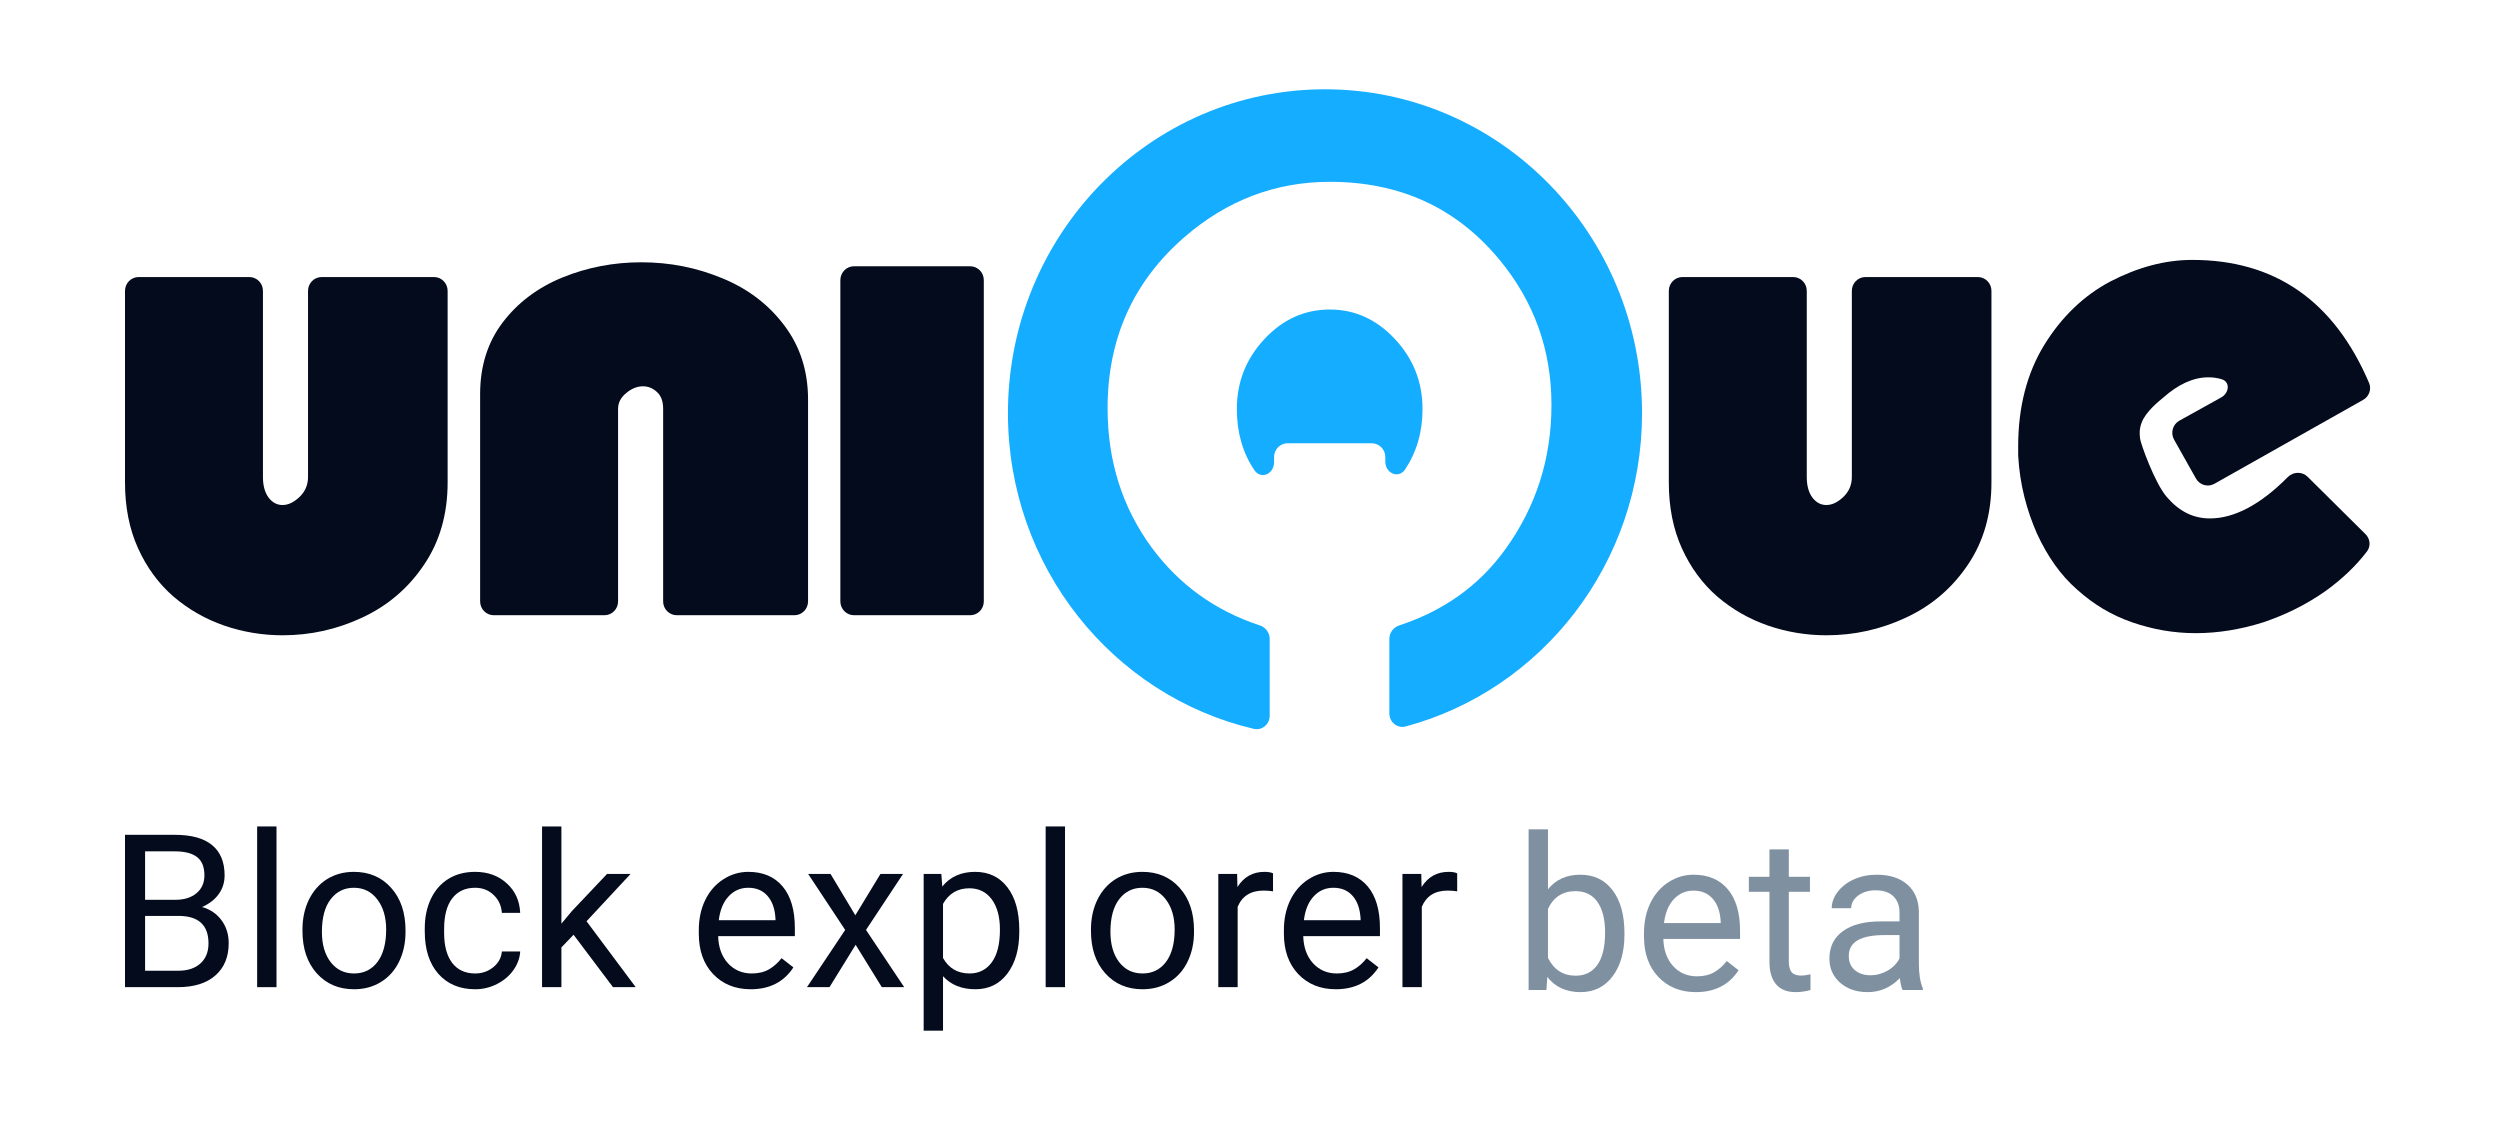
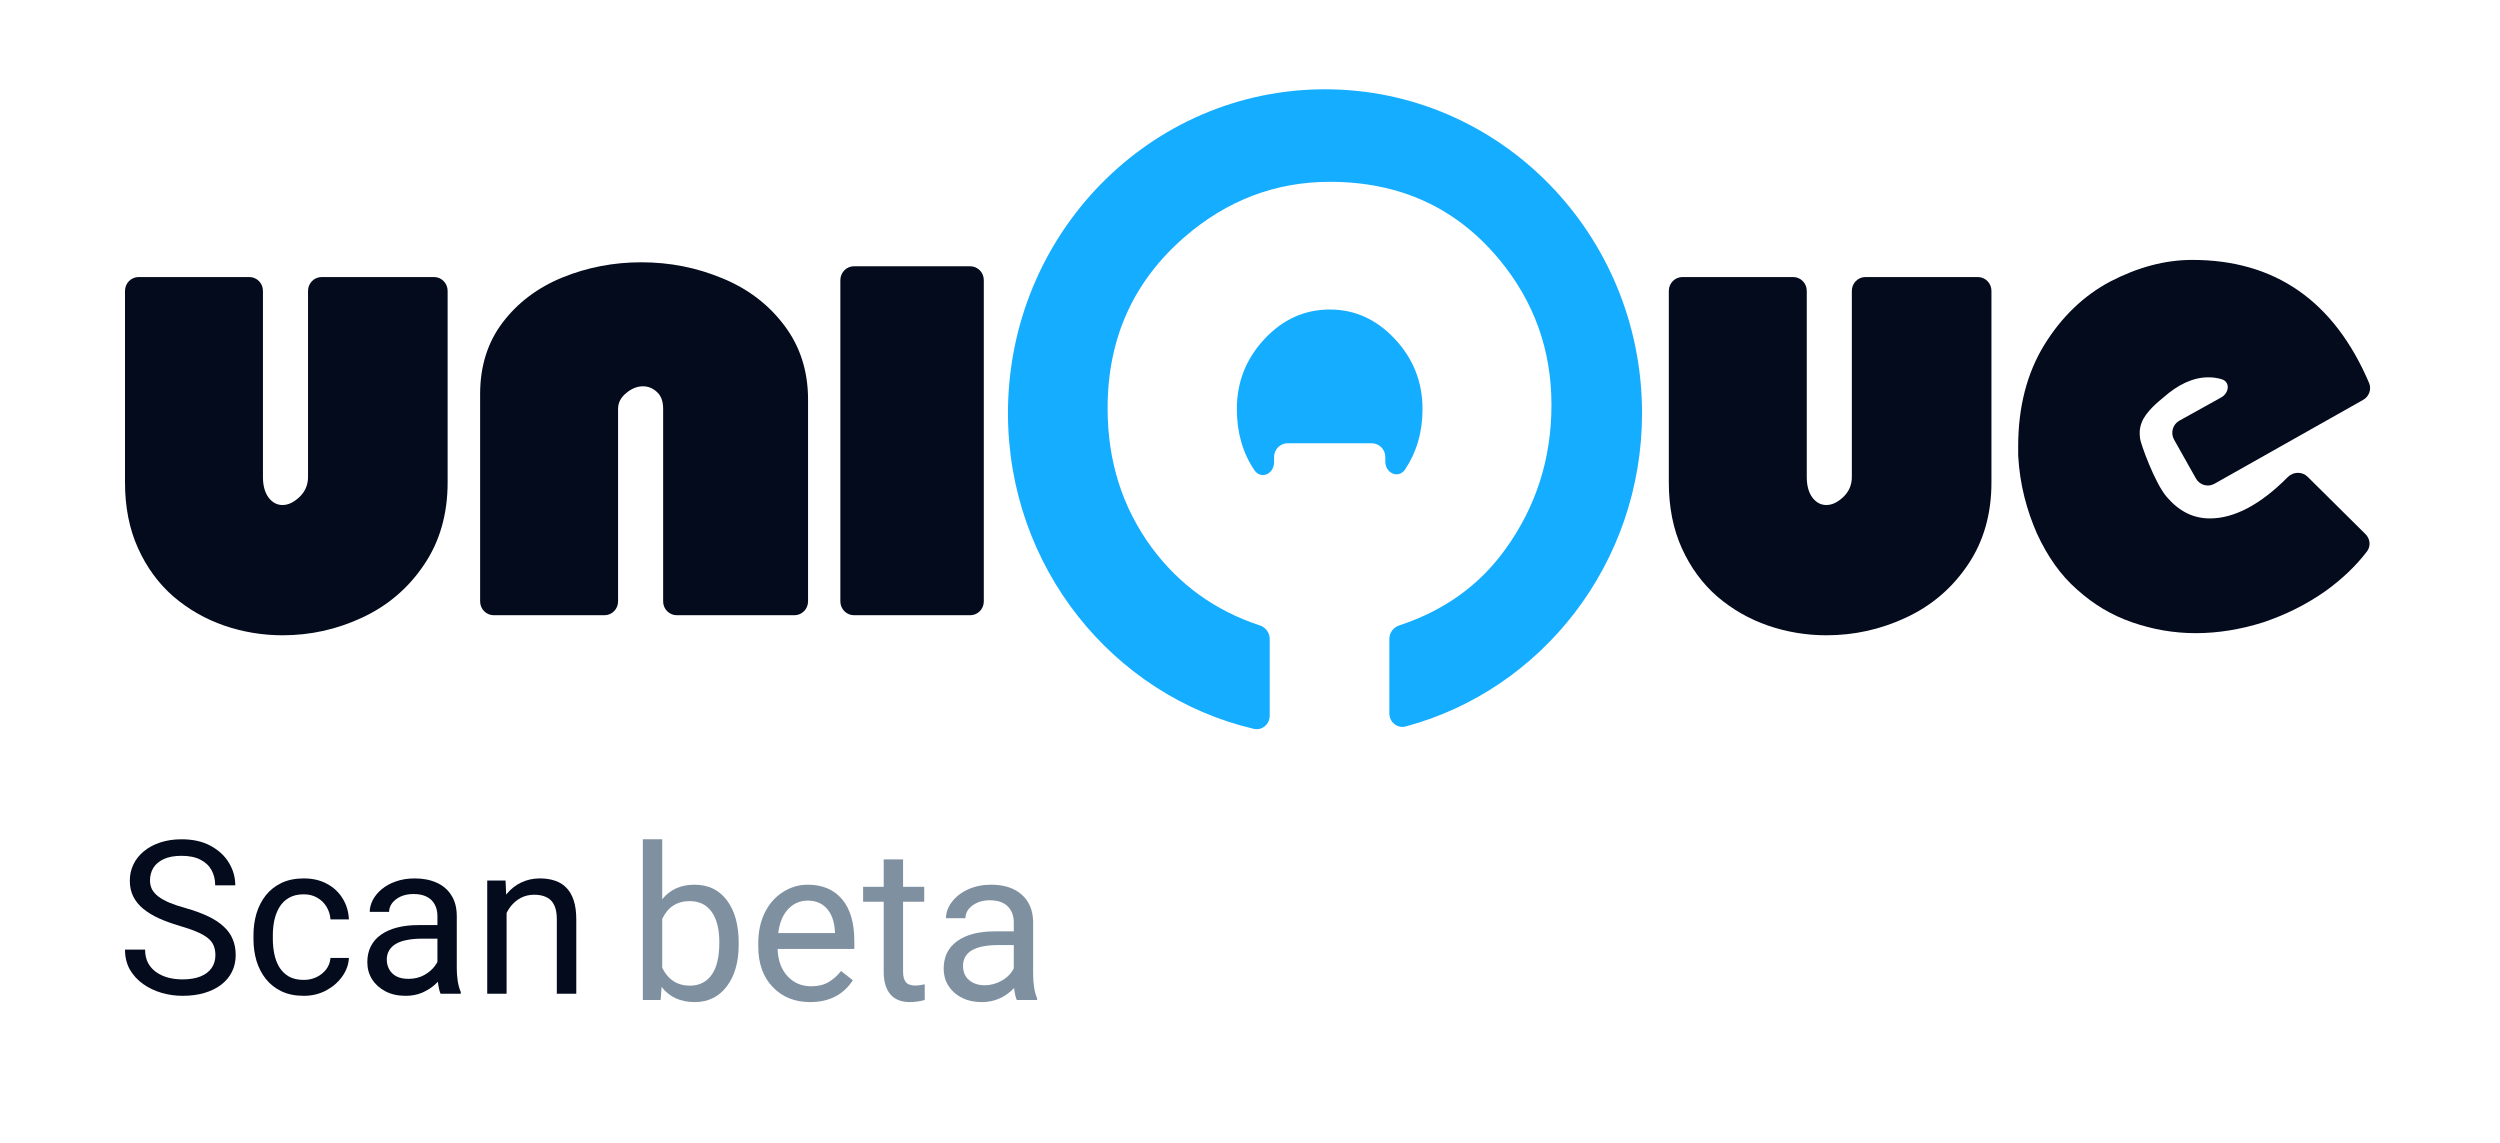
<svg xmlns="http://www.w3.org/2000/svg" width="140" height="64" viewBox="0 0 140 64" fill="none">
-   <path d="M7 55.281V46.75H9.789C10.715 46.75 11.41 46.941 11.875 47.324C12.344 47.707 12.578 48.273 12.578 49.023C12.578 49.422 12.465 49.775 12.238 50.084C12.012 50.389 11.703 50.625 11.312 50.793C11.773 50.922 12.137 51.168 12.402 51.531C12.672 51.891 12.807 52.32 12.807 52.82C12.807 53.586 12.559 54.188 12.062 54.625C11.566 55.062 10.865 55.281 9.959 55.281H7ZM8.125 51.291V54.361H9.982C10.506 54.361 10.918 54.227 11.219 53.957C11.523 53.684 11.676 53.309 11.676 52.832C11.676 51.805 11.117 51.291 10 51.291H8.125ZM8.125 50.389H9.824C10.316 50.389 10.709 50.266 11.002 50.02C11.299 49.773 11.447 49.44 11.447 49.018C11.447 48.549 11.31 48.209 11.037 47.998C10.764 47.783 10.348 47.676 9.789 47.676H8.125V50.389Z" fill="#040B1D" />
-   <path d="M15.484 55.281H14.4V46.281H15.484V55.281Z" fill="#040B1D" />
-   <path d="M16.938 52.053C16.938 51.432 17.059 50.873 17.301 50.377C17.547 49.881 17.887 49.498 18.32 49.228C18.758 48.959 19.256 48.824 19.814 48.824C20.678 48.824 21.375 49.123 21.906 49.721C22.441 50.318 22.709 51.113 22.709 52.105V52.182C22.709 52.799 22.59 53.353 22.352 53.846C22.117 54.334 21.779 54.715 21.338 54.988C20.9 55.262 20.396 55.398 19.826 55.398C18.967 55.398 18.27 55.1 17.734 54.502C17.203 53.904 16.938 53.113 16.938 52.129V52.053ZM18.027 52.182C18.027 52.885 18.189 53.449 18.514 53.875C18.842 54.301 19.279 54.514 19.826 54.514C20.377 54.514 20.814 54.299 21.139 53.869C21.463 53.435 21.625 52.83 21.625 52.053C21.625 51.357 21.459 50.795 21.127 50.365C20.799 49.932 20.361 49.715 19.814 49.715C19.279 49.715 18.848 49.928 18.52 50.353C18.191 50.779 18.027 51.389 18.027 52.182Z" fill="#040B1D" />
-   <path d="M26.611 54.514C26.998 54.514 27.336 54.397 27.625 54.162C27.914 53.928 28.074 53.635 28.105 53.283H29.131C29.111 53.647 28.986 53.992 28.756 54.32C28.525 54.648 28.217 54.91 27.83 55.105C27.447 55.301 27.041 55.398 26.611 55.398C25.748 55.398 25.061 55.111 24.549 54.537C24.041 53.959 23.787 53.17 23.787 52.17V51.988C23.787 51.371 23.9 50.822 24.127 50.342C24.354 49.861 24.678 49.488 25.1 49.223C25.525 48.957 26.027 48.824 26.605 48.824C27.316 48.824 27.906 49.037 28.375 49.463C28.848 49.889 29.1 50.441 29.131 51.121H28.105C28.074 50.711 27.918 50.375 27.637 50.113C27.359 49.848 27.016 49.715 26.605 49.715C26.055 49.715 25.627 49.914 25.322 50.312C25.021 50.707 24.871 51.279 24.871 52.029V52.234C24.871 52.965 25.021 53.527 25.322 53.922C25.623 54.316 26.053 54.514 26.611 54.514Z" fill="#040B1D" />
-   <path d="M32.119 52.346L31.439 53.055V55.281H30.355V46.281H31.439V51.725L32.02 51.027L33.994 48.941H35.312L32.846 51.59L35.6 55.281H34.328L32.119 52.346Z" fill="#040B1D" />
-   <path d="M42.039 55.398C41.18 55.398 40.48 55.117 39.941 54.555C39.402 53.988 39.133 53.232 39.133 52.287V52.088C39.133 51.459 39.252 50.898 39.49 50.406C39.732 49.91 40.068 49.523 40.498 49.246C40.932 48.965 41.4 48.824 41.904 48.824C42.728 48.824 43.369 49.096 43.826 49.639C44.283 50.182 44.512 50.959 44.512 51.971V52.422H40.217C40.232 53.047 40.414 53.553 40.762 53.94C41.113 54.322 41.559 54.514 42.098 54.514C42.48 54.514 42.805 54.435 43.07 54.279C43.336 54.123 43.568 53.916 43.768 53.658L44.43 54.174C43.898 54.99 43.102 55.398 42.039 55.398ZM41.904 49.715C41.467 49.715 41.1 49.875 40.803 50.195C40.506 50.512 40.322 50.957 40.252 51.531H43.428V51.449C43.397 50.898 43.248 50.473 42.982 50.172C42.717 49.867 42.357 49.715 41.904 49.715Z" fill="#040B1D" />
-   <path d="M47.898 51.256L49.305 48.941H50.57L48.496 52.076L50.635 55.281H49.381L47.916 52.908L46.451 55.281H45.191L47.33 52.076L45.256 48.941H46.51L47.898 51.256Z" fill="#040B1D" />
-   <path d="M57.08 52.182C57.08 53.147 56.859 53.924 56.418 54.514C55.977 55.103 55.379 55.398 54.625 55.398C53.855 55.398 53.25 55.154 52.809 54.666V57.719H51.725V48.941H52.715L52.768 49.645C53.209 49.098 53.822 48.824 54.607 48.824C55.369 48.824 55.971 49.111 56.412 49.685C56.857 50.26 57.08 51.059 57.08 52.082V52.182ZM55.996 52.059C55.996 51.344 55.844 50.779 55.539 50.365C55.234 49.951 54.816 49.744 54.285 49.744C53.629 49.744 53.137 50.035 52.809 50.617V53.647C53.133 54.225 53.629 54.514 54.297 54.514C54.816 54.514 55.228 54.309 55.533 53.898C55.842 53.484 55.996 52.871 55.996 52.059Z" fill="#040B1D" />
-   <path d="M59.641 55.281H58.557V46.281H59.641V55.281Z" fill="#040B1D" />
-   <path d="M61.094 52.053C61.094 51.432 61.215 50.873 61.457 50.377C61.703 49.881 62.043 49.498 62.477 49.228C62.914 48.959 63.412 48.824 63.971 48.824C64.834 48.824 65.531 49.123 66.062 49.721C66.598 50.318 66.865 51.113 66.865 52.105V52.182C66.865 52.799 66.746 53.353 66.508 53.846C66.273 54.334 65.936 54.715 65.494 54.988C65.057 55.262 64.553 55.398 63.982 55.398C63.123 55.398 62.426 55.1 61.891 54.502C61.359 53.904 61.094 53.113 61.094 52.129V52.053ZM62.184 52.182C62.184 52.885 62.346 53.449 62.67 53.875C62.998 54.301 63.435 54.514 63.982 54.514C64.533 54.514 64.971 54.299 65.295 53.869C65.619 53.435 65.781 52.83 65.781 52.053C65.781 51.357 65.615 50.795 65.283 50.365C64.955 49.932 64.518 49.715 63.971 49.715C63.435 49.715 63.004 49.928 62.676 50.353C62.348 50.779 62.184 51.389 62.184 52.182Z" fill="#040B1D" />
-   <path d="M71.289 49.914C71.125 49.887 70.947 49.873 70.756 49.873C70.045 49.873 69.562 50.176 69.309 50.781V55.281H68.225V48.941H69.279L69.297 49.674C69.652 49.107 70.156 48.824 70.809 48.824C71.019 48.824 71.18 48.852 71.289 48.906V49.914Z" fill="#040B1D" />
-   <path d="M74.805 55.398C73.945 55.398 73.246 55.117 72.707 54.555C72.168 53.988 71.898 53.232 71.898 52.287V52.088C71.898 51.459 72.018 50.898 72.256 50.406C72.498 49.91 72.834 49.523 73.264 49.246C73.697 48.965 74.166 48.824 74.67 48.824C75.494 48.824 76.135 49.096 76.592 49.639C77.049 50.182 77.277 50.959 77.277 51.971V52.422H72.982C72.998 53.047 73.18 53.553 73.527 53.94C73.879 54.322 74.324 54.514 74.863 54.514C75.246 54.514 75.57 54.435 75.836 54.279C76.102 54.123 76.334 53.916 76.533 53.658L77.195 54.174C76.664 54.99 75.867 55.398 74.805 55.398ZM74.67 49.715C74.232 49.715 73.865 49.875 73.568 50.195C73.272 50.512 73.088 50.957 73.018 51.531H76.193V51.449C76.162 50.898 76.014 50.473 75.748 50.172C75.482 49.867 75.123 49.715 74.67 49.715Z" fill="#040B1D" />
-   <path d="M81.602 49.914C81.438 49.887 81.26 49.873 81.068 49.873C80.357 49.873 79.875 50.176 79.621 50.781V55.281H78.537V48.941H79.592L79.609 49.674C79.965 49.107 80.469 48.824 81.121 48.824C81.332 48.824 81.492 48.852 81.602 48.906V49.914Z" fill="#040B1D" />
-   <path d="M90.969 52.342C90.969 53.31 90.746 54.09 90.301 54.68C89.856 55.266 89.258 55.559 88.508 55.559C87.707 55.559 87.088 55.275 86.65 54.709L86.598 55.441H85.602V46.441H86.686V49.799C87.123 49.256 87.727 48.984 88.496 48.984C89.266 48.984 89.869 49.275 90.307 49.857C90.748 50.44 90.969 51.236 90.969 52.248V52.342ZM89.885 52.219C89.885 51.48 89.742 50.91 89.457 50.508C89.172 50.105 88.762 49.904 88.227 49.904C87.512 49.904 86.998 50.236 86.686 50.9V53.643C87.018 54.307 87.535 54.639 88.238 54.639C88.758 54.639 89.162 54.438 89.451 54.035C89.74 53.633 89.885 53.027 89.885 52.219Z" fill="#7F90A1" />
-   <path d="M94.971 55.559C94.111 55.559 93.412 55.277 92.873 54.715C92.334 54.148 92.064 53.393 92.064 52.447V52.248C92.064 51.619 92.184 51.059 92.422 50.566C92.664 50.07 93 49.684 93.43 49.406C93.863 49.125 94.332 48.984 94.836 48.984C95.66 48.984 96.301 49.256 96.758 49.799C97.215 50.342 97.443 51.119 97.443 52.131V52.582H93.148C93.164 53.207 93.346 53.713 93.693 54.1C94.045 54.482 94.49 54.674 95.029 54.674C95.412 54.674 95.736 54.596 96.002 54.44C96.268 54.283 96.5 54.076 96.699 53.818L97.361 54.334C96.83 55.15 96.033 55.559 94.971 55.559ZM94.836 49.875C94.398 49.875 94.031 50.035 93.734 50.355C93.438 50.672 93.254 51.117 93.184 51.691H96.359V51.609C96.328 51.059 96.18 50.633 95.914 50.332C95.648 50.027 95.289 49.875 94.836 49.875Z" fill="#7F90A1" />
-   <path d="M100.174 47.566V49.102H101.357V49.94H100.174V53.871C100.174 54.125 100.227 54.316 100.332 54.445C100.438 54.57 100.617 54.633 100.871 54.633C100.996 54.633 101.168 54.609 101.387 54.562V55.441C101.102 55.52 100.824 55.559 100.555 55.559C100.07 55.559 99.705 55.412 99.459 55.119C99.213 54.826 99.09 54.41 99.09 53.871V49.94H97.936V49.102H99.09V47.566H100.174Z" fill="#7F90A1" />
-   <path d="M106.543 55.441C106.48 55.316 106.43 55.094 106.391 54.773C105.887 55.297 105.285 55.559 104.586 55.559C103.961 55.559 103.447 55.383 103.045 55.031C102.646 54.676 102.447 54.227 102.447 53.684C102.447 53.023 102.697 52.512 103.197 52.148C103.701 51.781 104.408 51.598 105.318 51.598H106.373V51.1C106.373 50.721 106.26 50.42 106.033 50.197C105.807 49.971 105.473 49.857 105.031 49.857C104.645 49.857 104.32 49.955 104.059 50.15C103.797 50.346 103.666 50.582 103.666 50.859H102.576C102.576 50.543 102.688 50.238 102.91 49.945C103.137 49.648 103.441 49.414 103.824 49.242C104.211 49.07 104.635 48.984 105.096 48.984C105.826 48.984 106.398 49.168 106.812 49.535C107.227 49.898 107.441 50.4 107.457 51.041V53.959C107.457 54.541 107.531 55.004 107.68 55.348V55.441H106.543ZM104.744 54.615C105.084 54.615 105.406 54.527 105.711 54.352C106.016 54.176 106.236 53.947 106.373 53.666V52.365H105.523C104.195 52.365 103.531 52.754 103.531 53.531C103.531 53.871 103.645 54.137 103.871 54.328C104.098 54.52 104.389 54.615 104.744 54.615Z" fill="#7F90A1" />
-   <path fill-rule="evenodd" clip-rule="evenodd" d="M77.804 39.949C77.804 40.44 78.249 40.808 78.717 40.682C86.335 38.641 91.954 31.56 91.954 23.137C91.954 13.12 84.005 5 74.2 5C64.394 5 56.445 13.12 56.445 23.137C56.445 31.753 62.326 38.966 70.211 40.815C70.674 40.924 71.103 40.558 71.103 40.077V35.78C71.103 35.432 70.875 35.13 70.549 35.023C68.052 34.201 66.032 32.745 64.49 30.657C62.847 28.415 62.025 25.818 62.025 22.865C62.025 18.964 63.46 15.768 66.33 13.277C68.714 11.214 71.427 10.182 74.471 10.182C78.394 10.182 81.559 11.635 83.966 14.54C85.91 16.888 86.882 19.598 86.882 22.67C86.882 25.682 86.02 28.38 84.295 30.763C82.849 32.776 80.87 34.196 78.357 35.023C78.032 35.13 77.804 35.432 77.804 35.779V39.949ZM77.578 25.596C77.578 25.169 77.236 24.822 76.814 24.822H72.11C71.688 24.822 71.347 25.169 71.347 25.596V25.89C71.347 26.546 70.612 26.871 70.246 26.33C69.591 25.363 69.264 24.22 69.264 22.901C69.264 21.395 69.778 20.09 70.808 18.987C71.838 17.884 73.059 17.333 74.471 17.333C75.871 17.333 77.086 17.884 78.116 18.987C79.146 20.09 79.661 21.395 79.661 22.901C79.661 24.18 79.337 25.307 78.69 26.282C78.325 26.833 77.578 26.511 77.578 25.847V25.596Z" fill="#15ADFF" />
+   <path d="M12.062 53.492C12.062 53.293 12.031 53.117 11.969 52.965C11.91 52.809 11.805 52.668 11.652 52.543C11.504 52.418 11.297 52.299 11.031 52.185C10.77 52.072 10.438 51.957 10.035 51.84C9.613 51.715 9.232 51.576 8.893 51.424C8.553 51.268 8.262 51.09 8.02 50.891C7.777 50.691 7.592 50.463 7.463 50.205C7.334 49.947 7.27 49.652 7.27 49.32C7.27 48.988 7.338 48.682 7.475 48.4C7.611 48.119 7.807 47.875 8.061 47.668C8.318 47.457 8.625 47.293 8.98 47.176C9.336 47.059 9.732 47 10.17 47C10.81 47 11.354 47.123 11.799 47.369C12.248 47.611 12.59 47.93 12.824 48.324C13.059 48.715 13.176 49.133 13.176 49.578H12.051C12.051 49.258 11.982 48.975 11.846 48.728C11.709 48.478 11.502 48.283 11.225 48.143C10.947 47.998 10.596 47.926 10.17 47.926C9.768 47.926 9.436 47.986 9.174 48.107C8.912 48.228 8.717 48.393 8.588 48.6C8.463 48.807 8.4 49.043 8.4 49.309C8.4 49.488 8.438 49.652 8.512 49.801C8.59 49.945 8.709 50.08 8.869 50.205C9.033 50.33 9.24 50.445 9.49 50.551C9.744 50.656 10.047 50.758 10.398 50.855C10.883 50.992 11.301 51.145 11.652 51.312C12.004 51.48 12.293 51.67 12.52 51.881C12.75 52.088 12.92 52.324 13.029 52.59C13.143 52.852 13.199 53.148 13.199 53.48C13.199 53.828 13.129 54.143 12.988 54.424C12.848 54.705 12.646 54.945 12.385 55.145C12.123 55.344 11.809 55.498 11.441 55.607C11.078 55.713 10.672 55.766 10.223 55.766C9.828 55.766 9.439 55.711 9.057 55.602C8.678 55.492 8.332 55.328 8.02 55.109C7.711 54.891 7.463 54.621 7.275 54.301C7.092 53.977 7 53.602 7 53.176H8.125C8.125 53.469 8.182 53.721 8.295 53.932C8.408 54.139 8.562 54.31 8.758 54.447C8.957 54.584 9.182 54.685 9.432 54.752C9.686 54.815 9.949 54.846 10.223 54.846C10.617 54.846 10.951 54.791 11.225 54.682C11.498 54.572 11.705 54.416 11.846 54.213C11.99 54.01 12.062 53.77 12.062 53.492Z" fill="#040B1D" />
+   <path d="M17.014 54.875C17.271 54.875 17.51 54.822 17.729 54.717C17.947 54.611 18.127 54.467 18.268 54.283C18.408 54.096 18.488 53.883 18.508 53.645H19.539C19.52 54.02 19.393 54.369 19.158 54.693C18.928 55.014 18.625 55.273 18.25 55.473C17.875 55.668 17.463 55.766 17.014 55.766C16.537 55.766 16.121 55.682 15.766 55.514C15.414 55.346 15.121 55.115 14.887 54.822C14.656 54.529 14.482 54.193 14.365 53.815C14.252 53.432 14.195 53.027 14.195 52.602V52.355C14.195 51.93 14.252 51.527 14.365 51.148C14.482 50.766 14.656 50.428 14.887 50.135C15.121 49.842 15.414 49.611 15.766 49.443C16.121 49.275 16.537 49.191 17.014 49.191C17.51 49.191 17.943 49.293 18.314 49.496C18.686 49.695 18.977 49.969 19.188 50.316C19.402 50.66 19.52 51.051 19.539 51.488H18.508C18.488 51.227 18.414 50.99 18.285 50.779C18.16 50.568 17.988 50.4 17.77 50.275C17.555 50.147 17.303 50.082 17.014 50.082C16.682 50.082 16.402 50.148 16.176 50.281C15.953 50.41 15.775 50.586 15.643 50.809C15.514 51.027 15.42 51.272 15.361 51.541C15.307 51.807 15.279 52.078 15.279 52.355V52.602C15.279 52.879 15.307 53.152 15.361 53.422C15.416 53.691 15.508 53.935 15.637 54.154C15.77 54.373 15.947 54.549 16.17 54.682C16.396 54.81 16.678 54.875 17.014 54.875Z" fill="#040B1D" />
+   <path d="M24.496 54.565V51.301C24.496 51.051 24.445 50.834 24.344 50.65C24.246 50.463 24.098 50.318 23.898 50.217C23.699 50.115 23.453 50.065 23.16 50.065C22.887 50.065 22.646 50.111 22.439 50.205C22.236 50.299 22.076 50.422 21.959 50.574C21.846 50.727 21.789 50.891 21.789 51.066H20.705C20.705 50.84 20.764 50.615 20.881 50.393C20.998 50.17 21.166 49.969 21.385 49.789C21.607 49.605 21.873 49.461 22.182 49.355C22.494 49.246 22.842 49.191 23.225 49.191C23.686 49.191 24.092 49.27 24.443 49.426C24.799 49.582 25.076 49.818 25.275 50.135C25.479 50.447 25.58 50.84 25.58 51.312V54.266C25.58 54.477 25.598 54.701 25.633 54.94C25.672 55.178 25.729 55.383 25.803 55.555V55.648H24.672C24.617 55.523 24.574 55.357 24.543 55.15C24.512 54.94 24.496 54.744 24.496 54.565ZM24.684 51.805L24.695 52.566H23.6C23.291 52.566 23.016 52.592 22.773 52.643C22.531 52.69 22.328 52.762 22.164 52.859C22 52.957 21.875 53.08 21.789 53.228C21.703 53.373 21.66 53.543 21.66 53.738C21.66 53.938 21.705 54.119 21.795 54.283C21.885 54.447 22.02 54.578 22.199 54.676C22.383 54.77 22.607 54.816 22.873 54.816C23.205 54.816 23.498 54.746 23.752 54.605C24.006 54.465 24.207 54.293 24.355 54.09C24.508 53.887 24.59 53.69 24.602 53.498L25.064 54.02C25.037 54.184 24.963 54.365 24.842 54.565C24.721 54.764 24.559 54.955 24.355 55.139C24.156 55.318 23.918 55.469 23.641 55.59C23.367 55.707 23.059 55.766 22.715 55.766C22.285 55.766 21.908 55.682 21.584 55.514C21.264 55.346 21.014 55.121 20.834 54.84C20.658 54.555 20.57 54.236 20.57 53.885C20.57 53.545 20.637 53.246 20.77 52.988C20.902 52.727 21.094 52.51 21.344 52.338C21.594 52.162 21.895 52.029 22.246 51.94C22.598 51.85 22.99 51.805 23.424 51.805H24.684Z" fill="#040B1D" />
+   <path d="M28.369 50.662V55.648H27.285V49.309H28.311L28.369 50.662ZM28.111 52.238L27.66 52.221C27.664 51.787 27.729 51.387 27.854 51.02C27.979 50.648 28.154 50.326 28.381 50.053C28.607 49.779 28.877 49.568 29.189 49.42C29.506 49.268 29.855 49.191 30.238 49.191C30.551 49.191 30.832 49.234 31.082 49.32C31.332 49.402 31.545 49.535 31.721 49.719C31.9 49.902 32.037 50.141 32.131 50.434C32.225 50.723 32.272 51.076 32.272 51.494V55.648H31.182V51.482C31.182 51.15 31.133 50.885 31.035 50.685C30.938 50.482 30.795 50.336 30.607 50.246C30.42 50.152 30.189 50.105 29.916 50.105C29.646 50.105 29.4 50.162 29.178 50.275C28.959 50.389 28.77 50.545 28.609 50.744C28.453 50.943 28.33 51.172 28.24 51.43C28.154 51.684 28.111 51.953 28.111 52.238Z" fill="#040B1D" />
+   <path d="M41.367 52.9C41.367 53.869 41.145 54.648 40.699 55.238C40.254 55.824 39.656 56.117 38.906 56.117C38.105 56.117 37.486 55.834 37.049 55.268L36.996 56H36V47H37.084V50.357C37.522 49.815 38.125 49.543 38.895 49.543C39.664 49.543 40.268 49.834 40.705 50.416C41.147 50.998 41.367 51.795 41.367 52.807V52.9ZM40.283 52.777C40.283 52.039 40.141 51.469 39.855 51.066C39.57 50.664 39.16 50.463 38.625 50.463C37.91 50.463 37.397 50.795 37.084 51.459V54.201C37.416 54.865 37.934 55.197 38.637 55.197C39.156 55.197 39.56 54.996 39.85 54.594C40.139 54.191 40.283 53.586 40.283 52.777Z" fill="#7F90A1" />
+   <path d="M45.369 56.117C44.51 56.117 43.81 55.836 43.272 55.273C42.732 54.707 42.463 53.951 42.463 53.006V52.807C42.463 52.178 42.582 51.617 42.82 51.125C43.062 50.629 43.398 50.242 43.828 49.965C44.262 49.684 44.73 49.543 45.234 49.543C46.059 49.543 46.699 49.815 47.156 50.357C47.613 50.9 47.842 51.678 47.842 52.69V53.141H43.547C43.562 53.766 43.744 54.272 44.092 54.658C44.443 55.041 44.889 55.232 45.428 55.232C45.81 55.232 46.135 55.154 46.4 54.998C46.666 54.842 46.898 54.635 47.098 54.377L47.76 54.893C47.228 55.709 46.432 56.117 45.369 56.117ZM45.234 50.434C44.797 50.434 44.43 50.594 44.133 50.914C43.836 51.23 43.652 51.676 43.582 52.25H46.758V52.168C46.727 51.617 46.578 51.191 46.312 50.891C46.047 50.586 45.688 50.434 45.234 50.434Z" fill="#7F90A1" />
+   <path d="M50.572 48.125V49.66H51.756V50.498H50.572V54.43C50.572 54.684 50.625 54.875 50.73 55.004C50.836 55.129 51.016 55.191 51.27 55.191C51.395 55.191 51.566 55.168 51.785 55.121V56C51.5 56.078 51.223 56.117 50.953 56.117C50.469 56.117 50.103 55.971 49.857 55.678C49.611 55.385 49.488 54.969 49.488 54.43V50.498H48.334V49.66H49.488V48.125H50.572Z" fill="#7F90A1" />
+   <path d="M56.941 56C56.879 55.875 56.828 55.652 56.789 55.332C56.285 55.855 55.684 56.117 54.984 56.117C54.359 56.117 53.846 55.941 53.443 55.59C53.045 55.234 52.846 54.785 52.846 54.242C52.846 53.582 53.096 53.07 53.596 52.707C54.1 52.34 54.807 52.156 55.717 52.156H56.772V51.658C56.772 51.279 56.658 50.978 56.432 50.756C56.205 50.529 55.871 50.416 55.43 50.416C55.043 50.416 54.719 50.514 54.457 50.709C54.195 50.904 54.065 51.141 54.065 51.418H52.975C52.975 51.102 53.086 50.797 53.309 50.504C53.535 50.207 53.84 49.973 54.223 49.801C54.609 49.629 55.033 49.543 55.494 49.543C56.225 49.543 56.797 49.727 57.211 50.094C57.625 50.457 57.84 50.959 57.855 51.6V54.518C57.855 55.1 57.93 55.562 58.078 55.906V56H56.941ZM55.143 55.174C55.482 55.174 55.805 55.086 56.109 54.91C56.414 54.734 56.635 54.506 56.772 54.225V52.924H55.922C54.594 52.924 53.93 53.312 53.93 54.09C53.93 54.43 54.043 54.695 54.27 54.887C54.496 55.078 54.787 55.174 55.143 55.174Z" fill="#7F90A1" />
+   <path fill-rule="evenodd" clip-rule="evenodd" d="M77.804 39.949C77.804 40.44 78.249 40.808 78.718 40.682C86.335 38.641 91.954 31.56 91.954 23.137C91.954 13.12 84.006 5 74.2 5C64.394 5 56.446 13.12 56.446 23.137C56.446 31.753 62.326 38.966 70.211 40.815C70.674 40.924 71.104 40.558 71.104 40.077V35.78C71.104 35.432 70.875 35.13 70.549 35.023C68.052 34.201 66.033 32.745 64.49 30.657C62.847 28.415 62.026 25.818 62.026 22.865C62.026 18.964 63.46 15.768 66.33 13.277C68.714 11.214 71.428 10.182 74.471 10.182C78.394 10.182 81.559 11.635 83.966 14.54C85.91 16.888 86.882 19.598 86.882 22.67C86.882 25.682 86.02 28.38 84.296 30.763C82.85 32.776 80.87 34.196 78.357 35.023C78.032 35.13 77.804 35.432 77.804 35.779V39.949ZM77.578 25.596C77.578 25.169 77.236 24.822 76.814 24.822H72.11C71.689 24.822 71.347 25.169 71.347 25.596V25.89C71.347 26.546 70.612 26.871 70.246 26.33C69.591 25.363 69.264 24.22 69.264 22.901C69.264 21.395 69.779 20.09 70.809 18.987C71.838 17.884 73.059 17.333 74.471 17.333C75.871 17.333 77.086 17.884 78.116 18.987C79.146 20.09 79.661 21.395 79.661 22.901C79.661 24.18 79.338 25.307 78.69 26.282C78.325 26.833 77.578 26.511 77.578 25.847V25.596Z" fill="#15ADFF" />
  <path d="M7 16.288C7 15.861 7.342 15.514 7.764 15.514H13.962C14.383 15.514 14.725 15.861 14.725 16.288V26.711C14.725 27.199 14.831 27.584 15.043 27.867C15.255 28.143 15.515 28.281 15.823 28.281C16.138 28.281 16.452 28.132 16.767 27.835C17.088 27.531 17.249 27.157 17.249 26.711V16.288C17.249 15.861 17.591 15.514 18.013 15.514H24.303C24.725 15.514 25.067 15.861 25.067 16.288V27.019C25.067 28.793 24.625 30.331 23.743 31.631C22.868 32.932 21.719 33.915 20.296 34.579C18.88 35.244 17.389 35.576 15.823 35.576C14.708 35.576 13.621 35.396 12.56 35.035C11.5 34.667 10.55 34.123 9.708 33.402C8.874 32.674 8.214 31.773 7.728 30.698C7.243 29.624 7 28.397 7 27.019V16.288Z" fill="#040B1D" />
  <path d="M27.65 34.453C27.228 34.453 26.887 34.106 26.887 33.679V22.068C26.887 20.506 27.307 19.17 28.148 18.06C28.997 16.943 30.115 16.102 31.503 15.536C32.892 14.971 34.362 14.688 35.915 14.688C37.501 14.688 39.01 14.985 40.439 15.579C41.875 16.165 43.035 17.046 43.917 18.219C44.806 19.392 45.251 20.778 45.251 22.376V33.679C45.251 34.106 44.909 34.453 44.487 34.453H37.899C37.477 34.453 37.136 34.106 37.136 33.679V22.895C37.136 22.471 37.019 22.156 36.787 21.951C36.561 21.739 36.301 21.633 36.007 21.633C35.679 21.633 35.364 21.761 35.063 22.015C34.762 22.262 34.612 22.556 34.612 22.895V33.679C34.612 34.106 34.27 34.453 33.848 34.453H27.65Z" fill="#040B1D" />
  <path d="M47.824 34.453C47.402 34.453 47.06 34.106 47.06 33.679V15.685C47.06 15.257 47.402 14.911 47.824 14.911H54.33C54.751 14.911 55.093 15.257 55.093 15.685V33.679C55.093 34.106 54.751 34.453 54.33 34.453H47.824Z" fill="#040B1D" />
  <path d="M93.454 16.288C93.454 15.861 93.796 15.514 94.218 15.514H100.416C100.837 15.514 101.179 15.861 101.179 16.288V26.711C101.179 27.199 101.285 27.584 101.497 27.867C101.709 28.143 101.969 28.281 102.277 28.281C102.592 28.281 102.906 28.132 103.221 27.835C103.542 27.531 103.703 27.157 103.703 26.711V16.288C103.703 15.861 104.045 15.514 104.467 15.514H110.757C111.179 15.514 111.521 15.861 111.521 16.288V27.019C111.521 28.793 111.079 30.331 110.197 31.631C109.322 32.932 108.173 33.915 106.75 34.579C105.334 35.244 103.843 35.576 102.277 35.576C101.162 35.576 100.075 35.396 99.014 35.035C97.954 34.667 97.004 34.123 96.162 33.402C95.328 32.674 94.668 31.773 94.182 30.698C93.697 29.624 93.454 28.397 93.454 27.019V16.288Z" fill="#040B1D" />
  <path d="M132.666 21.439C132.818 21.794 132.671 22.205 132.337 22.393L124.008 27.091C123.643 27.298 123.181 27.167 122.974 26.798L121.748 24.619C121.537 24.243 121.671 23.765 122.045 23.557L124.39 22.255C124.833 22.008 124.904 21.391 124.42 21.239C124.188 21.166 123.936 21.13 123.669 21.13C122.823 21.13 121.977 21.522 121.13 22.276C120.955 22.427 120.167 23.03 119.934 23.663C119.788 24.026 119.817 24.357 119.846 24.568C119.875 24.84 120.663 27.042 121.335 27.826C122.035 28.64 122.823 29.032 123.757 29.032C125.113 29.032 126.585 28.262 128.112 26.72C128.419 26.41 128.917 26.392 129.227 26.699L132.468 29.912C132.73 30.171 132.776 30.586 132.551 30.88C131.931 31.694 131.157 32.425 130.264 33.074C129.155 33.858 127.988 34.431 126.733 34.853C125.478 35.245 124.224 35.457 122.969 35.457C121.714 35.457 120.547 35.245 119.409 34.853C118.27 34.461 117.249 33.858 116.315 33.014C115.381 32.199 114.652 31.143 114.068 29.877C113.514 28.61 113.105 27.162 113.018 25.503C113.018 25.413 113.018 25.383 113.018 25.232C113.018 25.081 113.018 24.991 113.018 24.991C113.018 22.789 113.514 20.889 114.477 19.32C115.44 17.752 116.695 16.546 118.183 15.761C119.7 14.977 121.218 14.555 122.764 14.555C127.402 14.555 130.703 16.85 132.666 21.439Z" fill="#040B1D" />
</svg>
